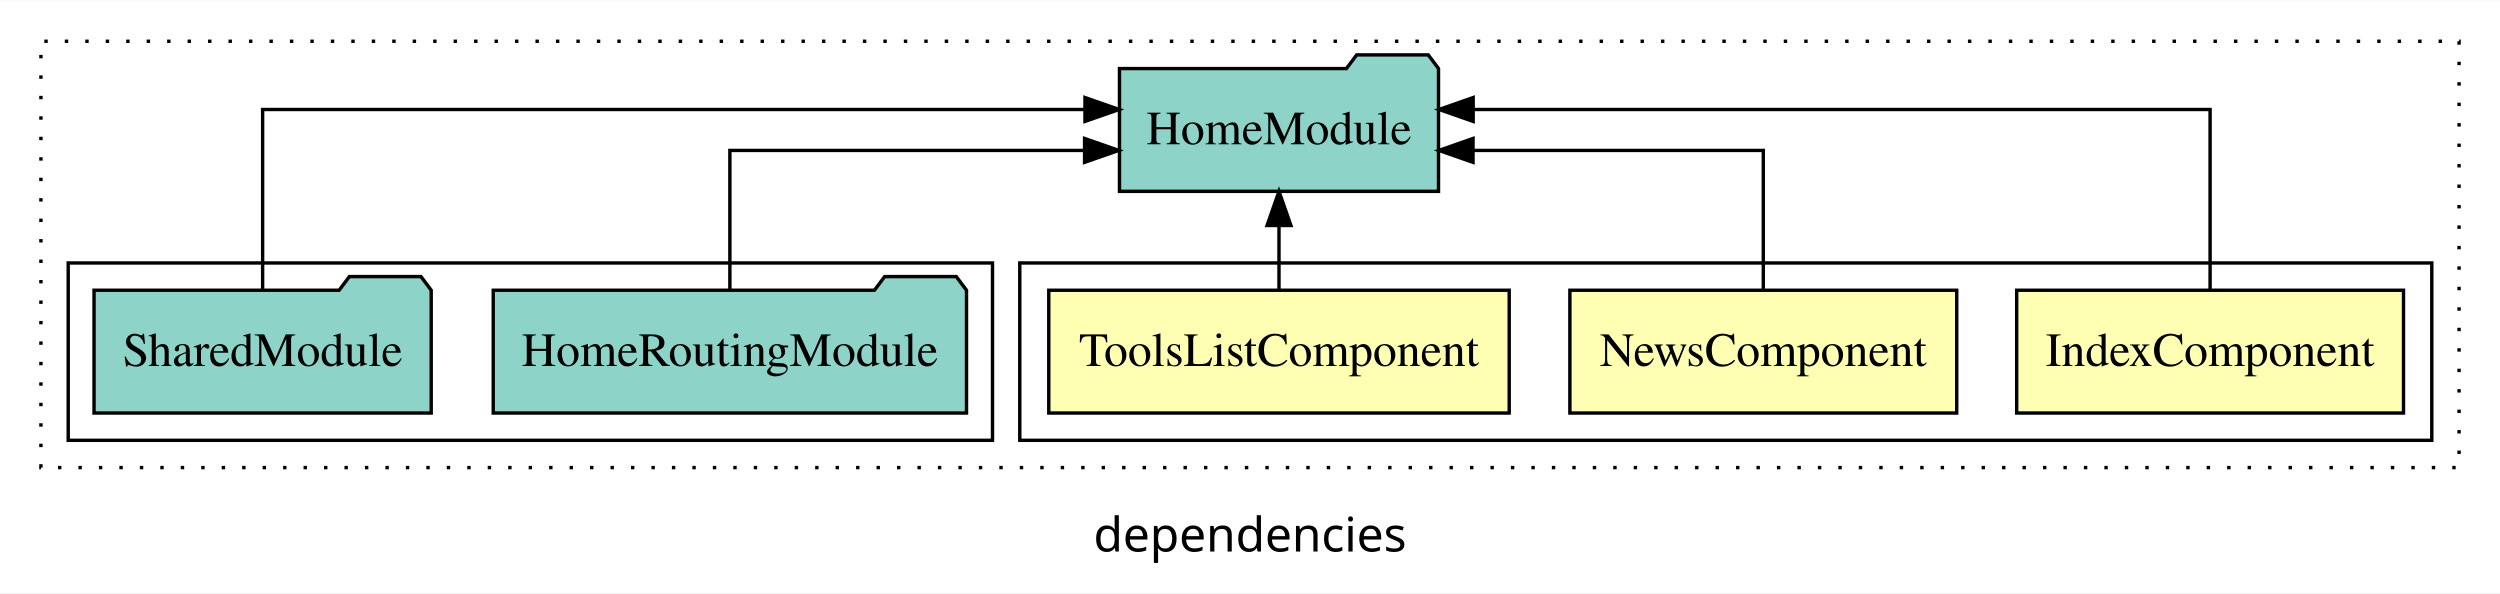
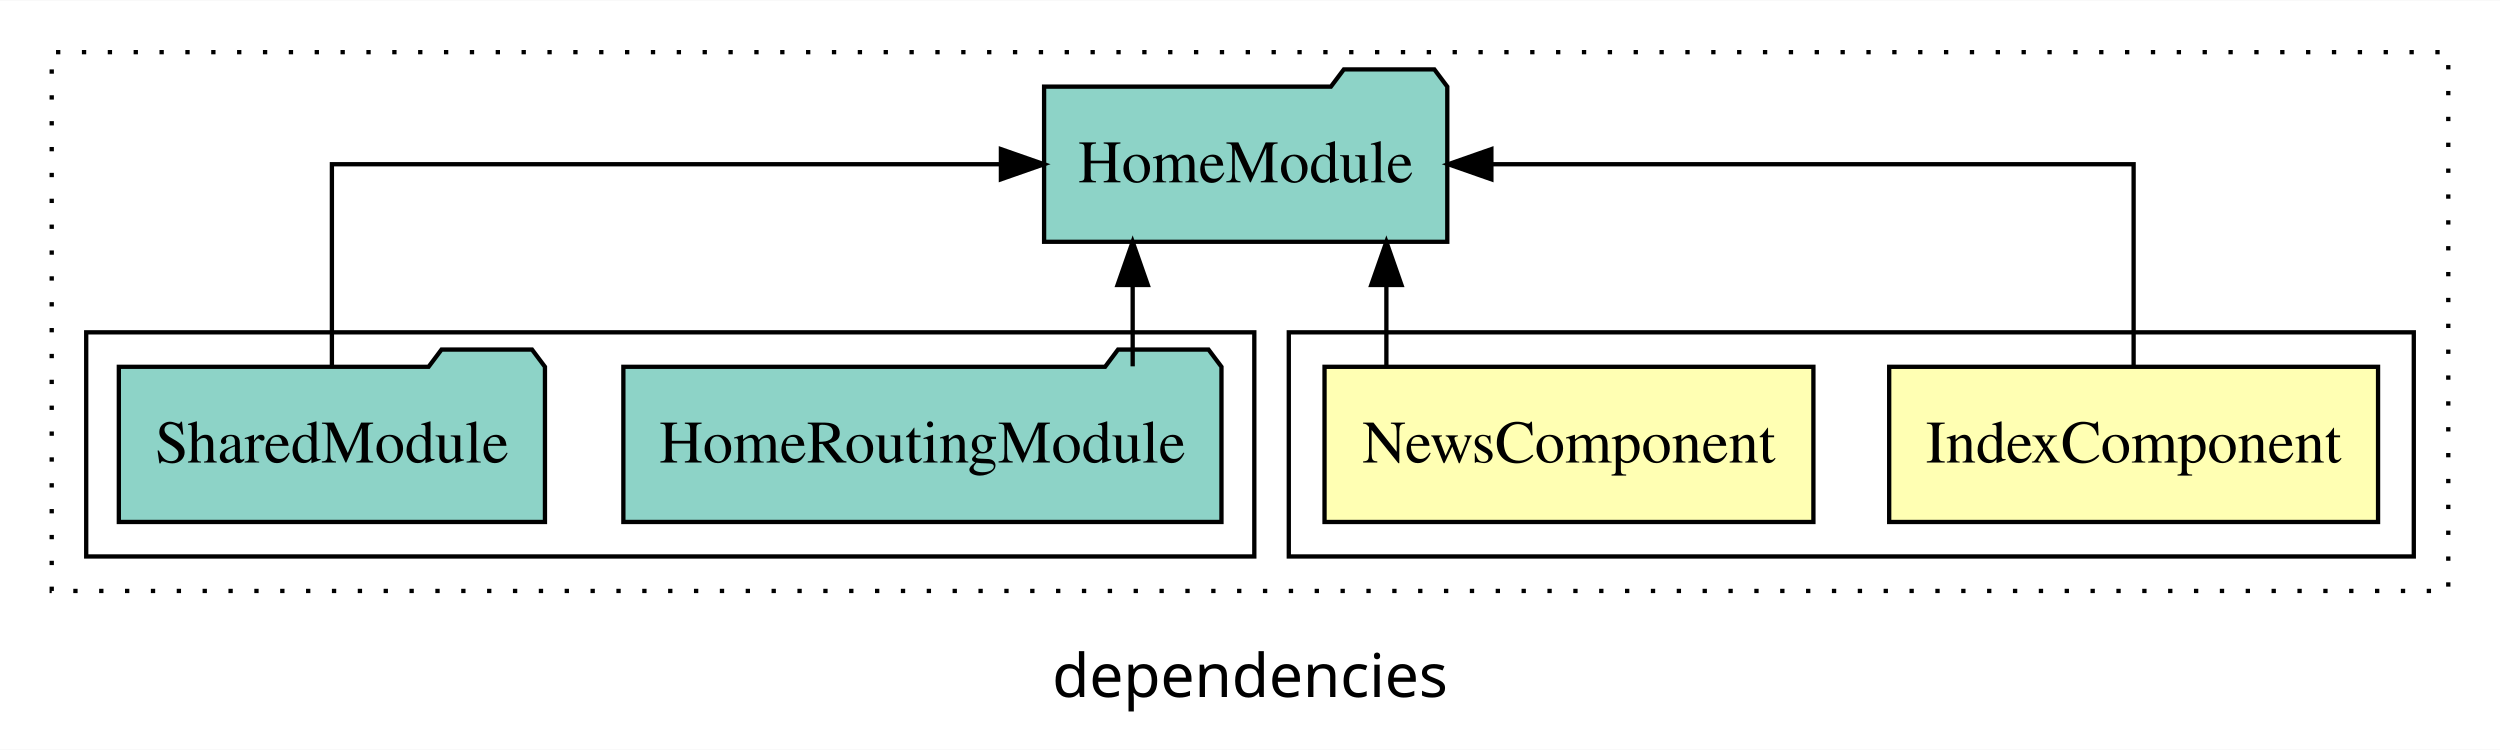
- <svg xmlns="http://www.w3.org/2000/svg" width="733pt" height="174pt" viewBox="0.00 0.00 733.00 173.80">
+ <svg xmlns="http://www.w3.org/2000/svg" width="580pt" height="174pt" viewBox="0.00 0.00 580.00 173.80">
  <g id="graph0" class="graph" transform="scale(1 1) rotate(0) translate(4 169.8)">
-     <polygon fill="white" stroke="transparent" points="-4,4 -4,-169.8 729,-169.8 729,4 -4,4" />
-     <text text-anchor="middle" x="362.5" y="-8.2" font-family="sans-serif" font-size="14.00">dependencies</text>
+     <polygon fill="white" stroke="transparent" points="-4,4 -4,-169.8 576,-169.8 576,4 -4,4" />
+     <text text-anchor="middle" x="286" y="-8.2" font-family="sans-serif" font-size="14.00">dependencies</text>
    <g id="clust1" class="cluster">
-       <polygon fill="none" stroke="black" stroke-dasharray="1,5" points="8,-32.8 8,-157.8 717,-157.8 717,-32.8 8,-32.8" />
+       <polygon fill="none" stroke="black" stroke-dasharray="1,5" points="8,-32.8 8,-157.8 564,-157.8 564,-32.8 8,-32.8" />
    </g>
    <g id="clust2" class="cluster">
-       <polygon fill="none" stroke="black" points="295,-40.8 295,-92.8 709,-92.8 709,-40.8 295,-40.8" />
+       <polygon fill="none" stroke="black" points="295,-40.8 295,-92.8 556,-92.8 556,-40.8 295,-40.8" />
    </g>
-     <g id="clust6" class="cluster">
+     <g id="clust5" class="cluster">
      <polygon fill="none" stroke="black" points="16,-40.8 16,-92.8 287,-92.8 287,-40.8 16,-40.8" />
    </g>
    <g id="node1" class="node">
-       <polygon fill="#ffffb3" stroke="black" points="700.71,-84.8 587.29,-84.8 587.29,-48.8 700.71,-48.8 700.71,-84.8" />
-       <text text-anchor="middle" x="644" y="-62.6" font-family="Times,serif" font-size="14.00">IndexComponent</text>
+       <polygon fill="#ffffb3" stroke="black" points="547.71,-84.8 434.29,-84.8 434.29,-48.8 547.71,-48.8 547.71,-84.8" />
+       <text text-anchor="middle" x="491" y="-62.6" font-family="Times,serif" font-size="14.00">IndexComponent</text>
+     </g>
+     <g id="node3" class="node">
+       <polygon fill="#8dd3c7" stroke="black" points="331.77,-149.8 328.77,-153.8 307.77,-153.8 304.77,-149.8 238.23,-149.8 238.23,-113.8 331.77,-113.8 331.77,-149.8" />
+       <text text-anchor="middle" x="285" y="-127.6" font-family="Times,serif" font-size="14.00">HomeModule</text>
+     </g>
+     <g id="edge1" class="edge">
+       <path fill="none" stroke="black" d="M491,-84.91C491,-104.14 491,-131.8 491,-131.8 491,-131.8 342,-131.8 342,-131.8" />
+       <polygon fill="black" stroke="black" points="342,-128.3 332,-131.8 342,-135.3 342,-128.3" />
+     </g>
+     <g id="node2" class="node">
+       <polygon fill="#ffffb3" stroke="black" points="416.71,-84.8 303.29,-84.8 303.29,-48.8 416.71,-48.8 416.71,-84.8" />
+       <text text-anchor="middle" x="360" y="-62.6" font-family="Times,serif" font-size="14.00">NewsComponent</text>
+     </g>
+     <g id="edge2" class="edge">
+       <path fill="none" stroke="black" d="M317.64,-84.91C317.64,-84.91 317.64,-103.79 317.64,-103.79" />
+       <polygon fill="black" stroke="black" points="314.14,-103.79 317.64,-113.79 321.14,-103.79 314.14,-103.79" />
    </g>
    <g id="node4" class="node">
-       <polygon fill="#8dd3c7" stroke="black" points="417.77,-149.8 414.77,-153.8 393.77,-153.8 390.77,-149.8 324.23,-149.8 324.23,-113.8 417.77,-113.8 417.77,-149.8" />
-       <text text-anchor="middle" x="371" y="-127.6" font-family="Times,serif" font-size="14.00">HomeModule</text>
-     </g>
-     <g id="edge1" class="edge">
-       <path fill="none" stroke="black" d="M644,-85.08C644,-106.12 644,-137.8 644,-137.8 644,-137.8 427.93,-137.8 427.93,-137.8" />
-       <polygon fill="black" stroke="black" points="427.93,-134.3 417.93,-137.8 427.93,-141.3 427.93,-134.3" />
-     </g>
-     <g id="node2" class="node">
-       <polygon fill="#ffffb3" stroke="black" points="569.71,-84.8 456.29,-84.8 456.29,-48.8 569.71,-48.8 569.71,-84.8" />
-       <text text-anchor="middle" x="513" y="-62.6" font-family="Times,serif" font-size="14.00">NewsComponent</text>
-     </g>
-     <g id="edge2" class="edge">
-       <path fill="none" stroke="black" d="M513,-84.82C513,-102.17 513,-125.8 513,-125.8 513,-125.8 427.89,-125.8 427.89,-125.8" />
-       <polygon fill="black" stroke="black" points="427.89,-122.3 417.89,-125.8 427.89,-129.3 427.89,-122.3" />
-     </g>
-     <g id="node3" class="node">
-       <polygon fill="#ffffb3" stroke="black" points="438.5,-84.8 303.5,-84.8 303.5,-48.8 438.5,-48.8 438.5,-84.8" />
-       <text text-anchor="middle" x="371" y="-62.6" font-family="Times,serif" font-size="14.00">ToolsListComponent</text>
-     </g>
-     <g id="edge3" class="edge">
-       <path fill="none" stroke="black" d="M371,-84.91C371,-84.91 371,-103.79 371,-103.79" />
-       <polygon fill="black" stroke="black" points="367.5,-103.79 371,-113.79 374.5,-103.79 367.5,-103.79" />
-     </g>
-     <g id="node5" class="node">
      <polygon fill="#8dd3c7" stroke="black" points="279.38,-84.8 276.38,-88.8 255.38,-88.8 252.38,-84.8 140.62,-84.8 140.62,-48.8 279.38,-48.8 279.38,-84.8" />
      <text text-anchor="middle" x="210" y="-62.6" font-family="Times,serif" font-size="14.00">HomeRoutingModule</text>
    </g>
-     <g id="edge4" class="edge">
-       <path fill="none" stroke="black" d="M210,-84.82C210,-102.17 210,-125.8 210,-125.8 210,-125.8 314,-125.8 314,-125.8" />
-       <polygon fill="black" stroke="black" points="314,-129.3 324,-125.8 314,-122.3 314,-129.3" />
+     <g id="edge3" class="edge">
+       <path fill="none" stroke="black" d="M258.78,-84.91C258.78,-84.91 258.78,-103.79 258.78,-103.79" />
+       <polygon fill="black" stroke="black" points="255.28,-103.79 258.78,-113.79 262.28,-103.79 255.28,-103.79" />
    </g>
-     <g id="node6" class="node">
+     <g id="node5" class="node">
      <polygon fill="#8dd3c7" stroke="black" points="122.43,-84.8 119.43,-88.8 98.43,-88.8 95.43,-84.8 23.57,-84.8 23.57,-48.8 122.43,-48.8 122.43,-84.8" />
      <text text-anchor="middle" x="73" y="-62.6" font-family="Times,serif" font-size="14.00">SharedModule</text>
    </g>
-     <g id="edge5" class="edge">
-       <path fill="none" stroke="black" d="M73,-85.08C73,-106.12 73,-137.8 73,-137.8 73,-137.8 314.11,-137.8 314.11,-137.8" />
-       <polygon fill="black" stroke="black" points="314.11,-141.3 324.11,-137.8 314.11,-134.3 314.11,-141.3" />
+     <g id="edge4" class="edge">
+       <path fill="none" stroke="black" d="M73,-84.91C73,-104.14 73,-131.8 73,-131.8 73,-131.8 228.21,-131.8 228.21,-131.8" />
+       <polygon fill="black" stroke="black" points="228.21,-135.3 238.21,-131.8 228.21,-128.3 228.21,-135.3" />
    </g>
  </g>
</svg>
